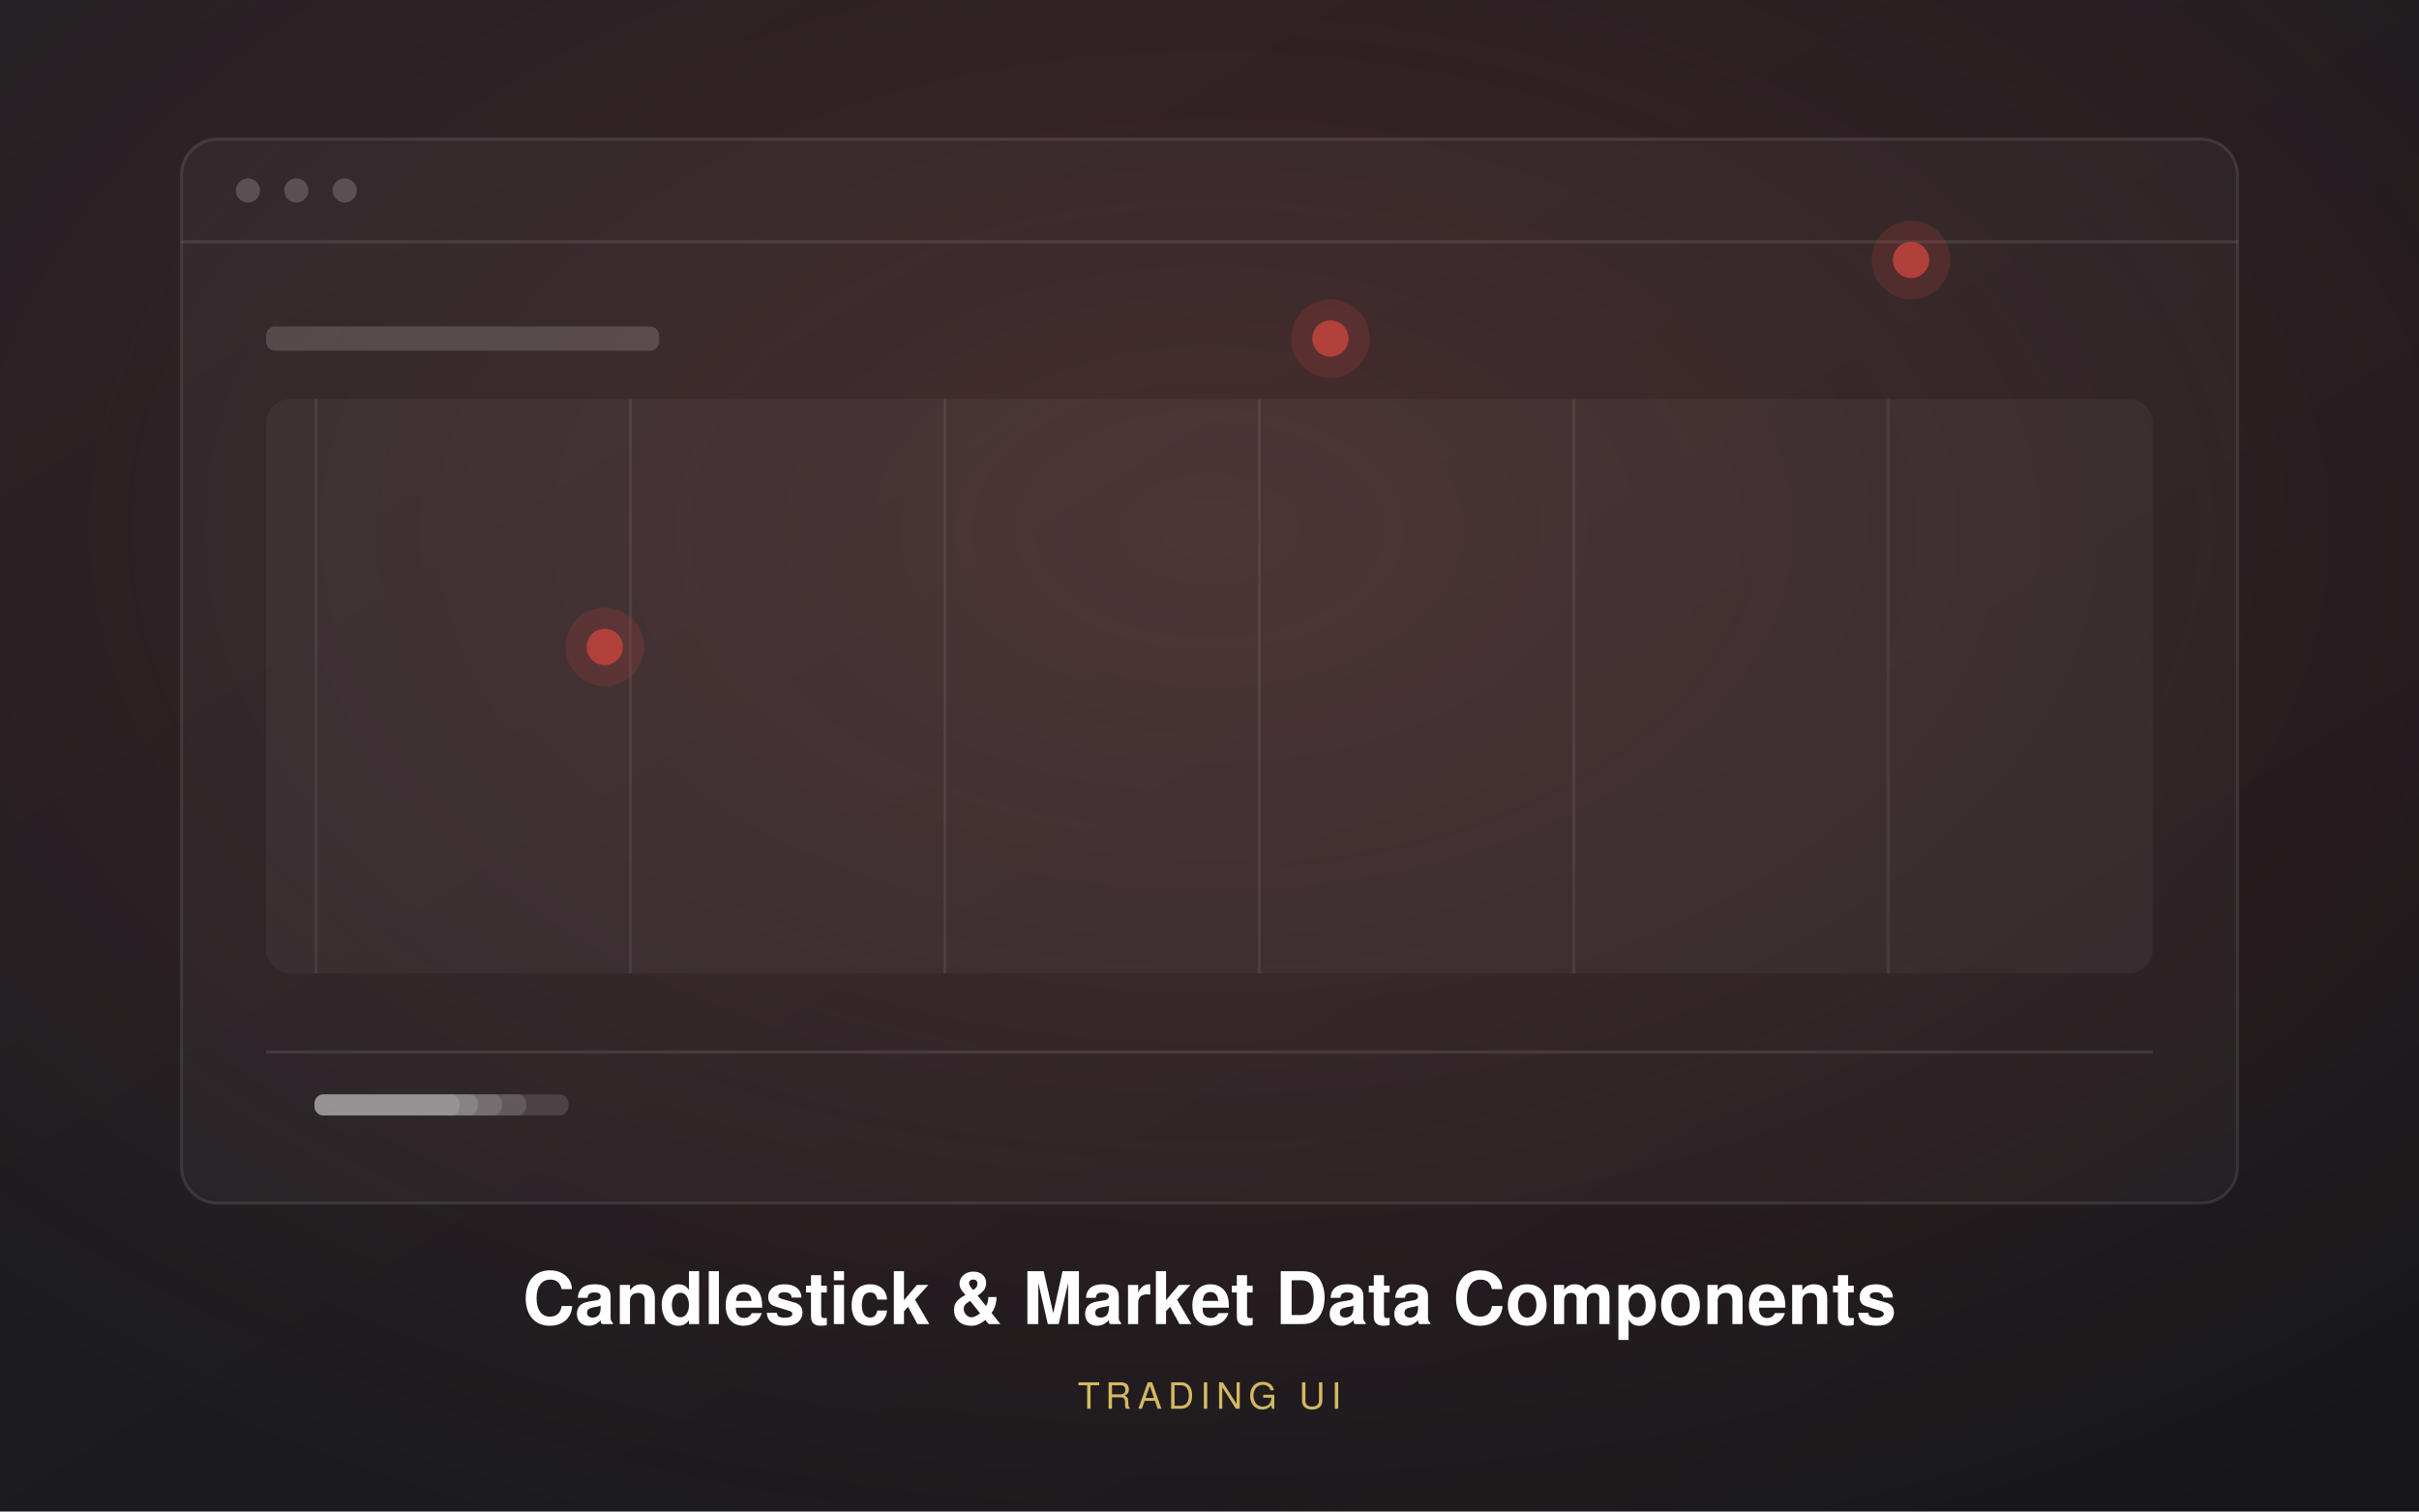
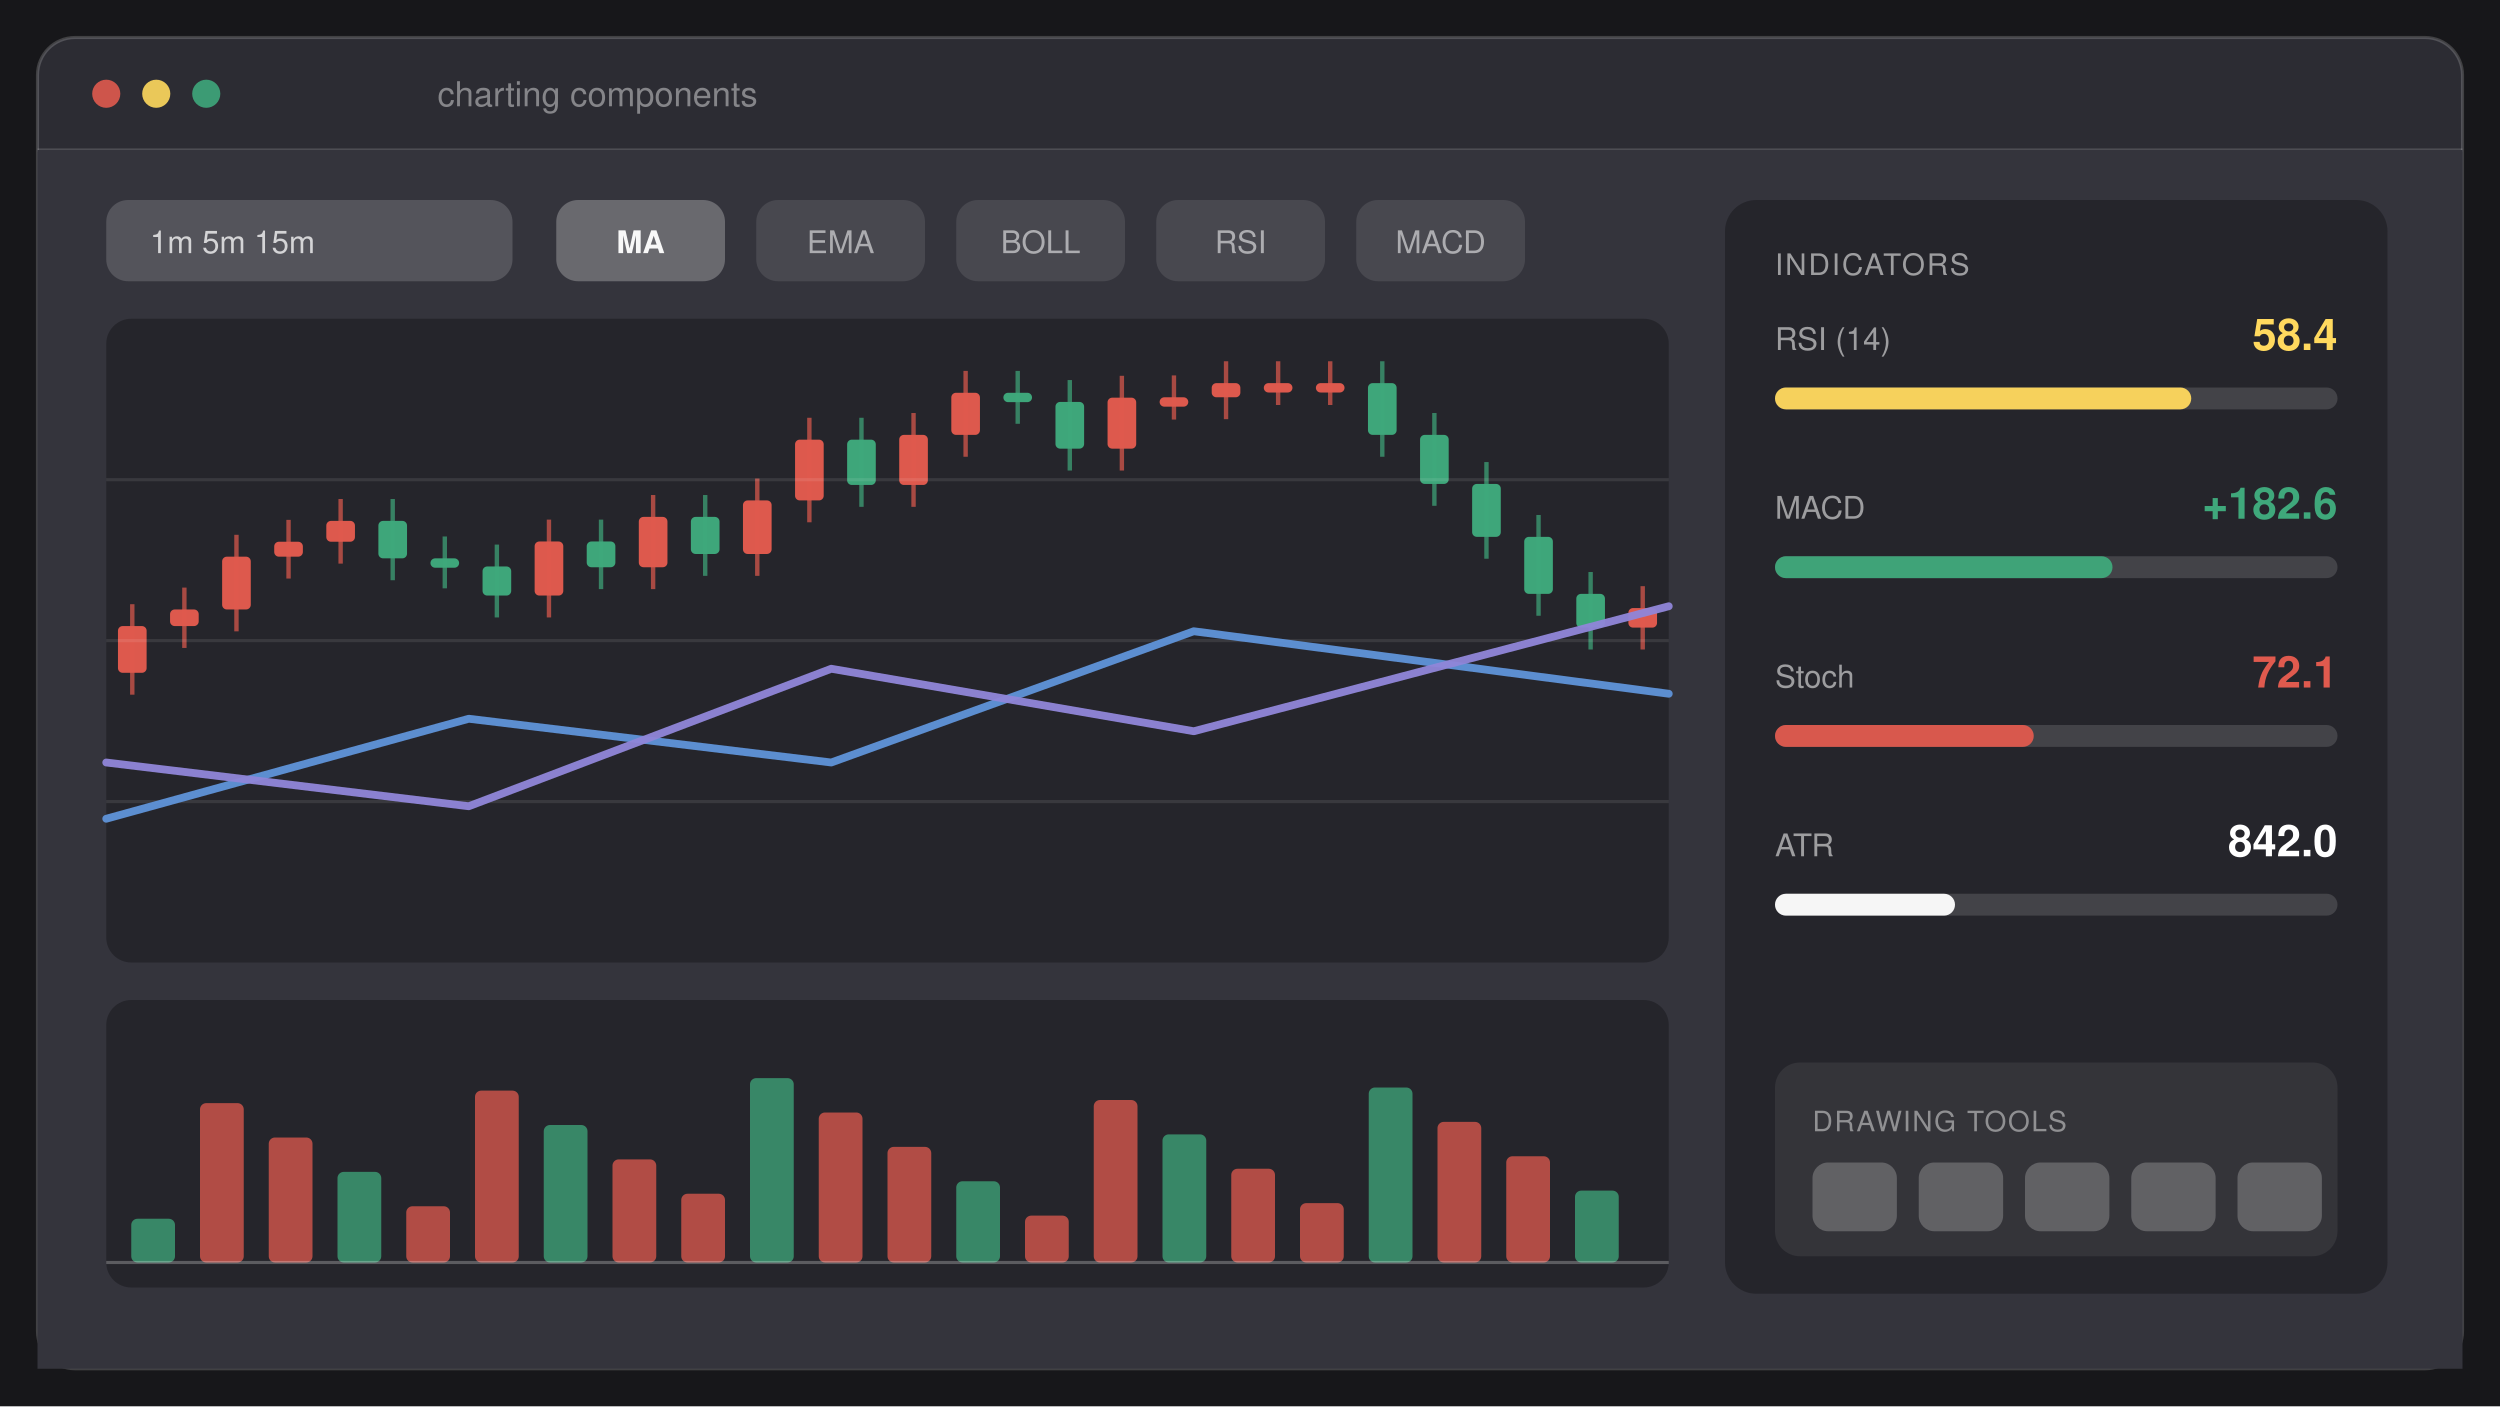
- <svg xmlns="http://www.w3.org/2000/svg" viewBox="0 0 800 500" width="800" height="500" role="img">
-   <defs>
-     <linearGradient id="bg" x1="0" y1="0" x2="1" y2="1">
-       <stop offset="0%" stop-color="#202024" />
-       <stop offset="100%" stop-color="#17171a" />
-     </linearGradient>
-     <radialGradient id="glow" cx="0.5" cy="0.35" r="0.72">
-       <stop offset="0%" stop-color="#c2453e" stop-opacity="0.22" />
-       <stop offset="100%" stop-color="#c2453e" stop-opacity="0" />
-     </radialGradient>
-   </defs>
-   <rect width="800" height="500" fill="url(#bg)" />
-   <rect width="800" height="500" fill="url(#glow)" />
-   <rect x="60" y="46" width="680" height="352" rx="12" fill="#ffffff" fill-opacity="0.035" stroke="#ffffff" stroke-opacity="0.1" />
-   <line x1="60" y1="80" x2="740" y2="80" stroke="#ffffff" stroke-opacity="0.10" />
-   <circle cx="82" cy="63" r="4" fill="#ffffff" fill-opacity="0.18" />
-   <circle cx="98" cy="63" r="4" fill="#ffffff" fill-opacity="0.18" />
-   <circle cx="114" cy="63" r="4" fill="#ffffff" fill-opacity="0.18" />
-   <rect x="88" y="108" width="130" height="8" rx="3" fill="#ffffff" fill-opacity="0.16" />
-   <rect x="88" y="132" width="624" height="190" rx="8" fill="#ffffff" fill-opacity="0.04" />
-   <polyline points="M104,232 L152,196 L200,214 L248,164 L296,186 L344,138 L392,158 L440,112 L488,132 L536,96 L584,118 L632,86" fill="none" stroke="#c2453e" stroke-width="3" stroke-linecap="round" stroke-linejoin="round" opacity="0.9" />
-   <rect x="104" y="132" width="1" height="190" rx="0" fill="#ffffff" fill-opacity="0.07" />
-   <rect x="208" y="132" width="1" height="190" rx="0" fill="#ffffff" fill-opacity="0.07" />
-   <rect x="312" y="132" width="1" height="190" rx="0" fill="#ffffff" fill-opacity="0.07" />
-   <rect x="416" y="132" width="1" height="190" rx="0" fill="#ffffff" fill-opacity="0.07" />
-   <rect x="520" y="132" width="1" height="190" rx="0" fill="#ffffff" fill-opacity="0.07" />
-   <rect x="624" y="132" width="1" height="190" rx="0" fill="#ffffff" fill-opacity="0.07" />
-   <line x1="88" y1="348" x2="712" y2="348" stroke="#ffffff" stroke-opacity="0.10" />
-   <rect x="104" y="362" width="70" height="7" rx="3" fill="#ffffff" fill-opacity="0.13" />
-   <rect x="104" y="362" width="54" height="7" rx="3" fill="#ffffff" fill-opacity="0.13" />
-   <rect x="104" y="362" width="84" height="7" rx="3" fill="#ffffff" fill-opacity="0.13" />
-   <rect x="104" y="362" width="62" height="7" rx="3" fill="#ffffff" fill-opacity="0.13" />
-   <rect x="104" y="362" width="48" height="7" rx="3" fill="#ffffff" fill-opacity="0.13" />
-   <circle cx="200" cy="214" r="6" fill="#c2453e" fill-opacity="0.85" />
-   <circle cx="200" cy="214" r="13" fill="#c2453e" fill-opacity="0.20" />
-   <circle cx="440" cy="112" r="6" fill="#c2453e" fill-opacity="0.85" />
-   <circle cx="440" cy="112" r="13" fill="#c2453e" fill-opacity="0.20" />
-   <circle cx="632" cy="86" r="6" fill="#c2453e" fill-opacity="0.85" />
-   <circle cx="632" cy="86" r="13" fill="#c2453e" fill-opacity="0.20" />
-   <text x="400" y="438" text-anchor="middle" font-family="Helvetica, Arial, sans-serif" font-size="24" font-weight="600" fill="#ffffff" fill-opacity="1" letter-spacing="0">Candlestick &amp; Market Data Components</text>
-   <text x="400" y="466" text-anchor="middle" font-family="Helvetica, Arial, sans-serif" font-size="12" font-weight="400" fill="#ffe071" fill-opacity="0.8" letter-spacing="2">TRADING UI</text>
+ <svg xmlns="http://www.w3.org/2000/svg" viewBox="0 0 800 450" width="800" height="450" role="img" aria-label="proj-charts">
+   <rect width="800" height="450" fill="#17171a" />
+   <rect x="12" y="12" width="776" height="426" rx="12" fill="#2c2c33" fill-opacity="1" stroke="#ffffff" stroke-opacity="0.18" stroke-width="1" />
+   <line x1="12" y1="48" x2="788" y2="48" stroke="#ffffff" stroke-opacity="0.16" stroke-width="1" />
+   <circle cx="34" cy="30" r="4.5" fill="#e05a4e" fill-opacity="0.9" />
+   <circle cx="50" cy="30" r="4.5" fill="#ffd95e" fill-opacity="0.9" />
+   <circle cx="66" cy="30" r="4.5" fill="#3fa87b" fill-opacity="0.9" />
+   <text x="140" y="34" text-anchor="start" font-family="Helvetica, Arial, sans-serif" font-size="11" font-weight="400" fill="#ffffff" fill-opacity="0.42" letter-spacing="0">charting components</text>
+   <rect x="12" y="48" width="776" height="390" rx="0" fill="#34343c" fill-opacity="1" />
+   <rect x="34" y="64" width="130" height="26" rx="7" fill="#ffffff" fill-opacity="0.16" />
+   <text x="48" y="81" text-anchor="start" font-family="Helvetica, Arial, sans-serif" font-size="10" font-weight="400" fill="#ffffff" fill-opacity="0.75" letter-spacing="0">1m  5m  15m</text>
+   <rect x="178" y="64" width="54" height="26" rx="7" fill="#ffffff" fill-opacity="0.26" />
+   <text x="205" y="81" text-anchor="middle" font-family="Helvetica, Arial, sans-serif" font-size="10" font-weight="600" fill="#ffffff" fill-opacity="0.95" letter-spacing="0">MA</text>
+   <rect x="242" y="64" width="54" height="26" rx="7" fill="#ffffff" fill-opacity="0.1" />
+   <text x="269" y="81" text-anchor="middle" font-family="Helvetica, Arial, sans-serif" font-size="10" font-weight="400" fill="#ffffff" fill-opacity="0.55" letter-spacing="0">EMA</text>
+   <rect x="306" y="64" width="54" height="26" rx="7" fill="#ffffff" fill-opacity="0.1" />
+   <text x="333" y="81" text-anchor="middle" font-family="Helvetica, Arial, sans-serif" font-size="10" font-weight="400" fill="#ffffff" fill-opacity="0.55" letter-spacing="0">BOLL</text>
+   <rect x="370" y="64" width="54" height="26" rx="7" fill="#ffffff" fill-opacity="0.1" />
+   <text x="397" y="81" text-anchor="middle" font-family="Helvetica, Arial, sans-serif" font-size="10" font-weight="400" fill="#ffffff" fill-opacity="0.55" letter-spacing="0">RSI</text>
+   <rect x="434" y="64" width="54" height="26" rx="7" fill="#ffffff" fill-opacity="0.1" />
+   <text x="461" y="81" text-anchor="middle" font-family="Helvetica, Arial, sans-serif" font-size="10" font-weight="400" fill="#ffffff" fill-opacity="0.55" letter-spacing="0">MACD</text>
+   <rect x="34" y="102" width="500" height="206" rx="8" fill="#25252b" fill-opacity="1" />
+   <line x1="42.333" y1="193.344" x2="42.333" y2="222.3" stroke="#e05a4e" stroke-opacity="0.7" stroke-width="1.4" />
+   <rect x="37.75" y="200.344" width="9.167" height="14.956" rx="1.5" fill="#e05a4e" fill-opacity="0.98" />
+   <line x1="59.0" y1="188.03" x2="59.0" y2="207.344" stroke="#e05a4e" stroke-opacity="0.7" stroke-width="1.4" />
+   <rect x="54.417" y="195.03" width="9.167" height="5.315" rx="1.5" fill="#e05a4e" fill-opacity="0.98" />
+   <line x1="75.667" y1="171.138" x2="75.667" y2="202.03" stroke="#e05a4e" stroke-opacity="0.7" stroke-width="1.4" />
+   <rect x="71.083" y="178.138" width="9.167" height="16.892" rx="1.5" fill="#e05a4e" fill-opacity="0.98" />
+   <line x1="92.333" y1="166.358" x2="92.333" y2="185.138" stroke="#e05a4e" stroke-opacity="0.7" stroke-width="1.4" />
+   <rect x="87.75" y="173.358" width="9.167" height="4.779" rx="1.5" fill="#e05a4e" fill-opacity="0.98" />
+   <line x1="109.0" y1="159.684" x2="109.0" y2="180.358" stroke="#e05a4e" stroke-opacity="0.7" stroke-width="1.4" />
+   <rect x="104.417" y="166.684" width="9.167" height="6.674" rx="1.5" fill="#e05a4e" fill-opacity="0.98" />
+   <line x1="125.667" y1="159.684" x2="125.667" y2="185.673" stroke="#3fa87b" stroke-opacity="0.7" stroke-width="1.4" />
+   <rect x="121.083" y="166.684" width="9.167" height="11.989" rx="1.5" fill="#3fa87b" fill-opacity="0.98" />
+   <line x1="142.333" y1="171.673" x2="142.333" y2="188.269" stroke="#3fa87b" stroke-opacity="0.7" stroke-width="1.4" />
+   <rect x="137.75" y="178.673" width="9.167" height="3" rx="1.5" fill="#3fa87b" fill-opacity="0.98" />
+   <line x1="159.0" y1="174.269" x2="159.0" y2="197.58" stroke="#3fa87b" stroke-opacity="0.7" stroke-width="1.4" />
+   <rect x="154.417" y="181.269" width="9.167" height="9.311" rx="1.5" fill="#3fa87b" fill-opacity="0.98" />
+   <line x1="175.667" y1="166.276" x2="175.667" y2="197.58" stroke="#e05a4e" stroke-opacity="0.7" stroke-width="1.4" />
+   <rect x="171.083" y="173.276" width="9.167" height="17.304" rx="1.5" fill="#e05a4e" fill-opacity="0.98" />
+   <line x1="192.333" y1="166.276" x2="192.333" y2="188.516" stroke="#3fa87b" stroke-opacity="0.7" stroke-width="1.4" />
+   <rect x="187.75" y="173.276" width="9.167" height="8.24" rx="1.5" fill="#3fa87b" fill-opacity="0.98" />
+   <line x1="209.0" y1="158.407" x2="209.0" y2="188.516" stroke="#e05a4e" stroke-opacity="0.7" stroke-width="1.4" />
+   <rect x="204.417" y="165.407" width="9.167" height="16.109" rx="1.5" fill="#e05a4e" fill-opacity="0.98" />
+   <line x1="225.667" y1="158.407" x2="225.667" y2="184.272" stroke="#3fa87b" stroke-opacity="0.7" stroke-width="1.4" />
+   <rect x="221.083" y="165.407" width="9.167" height="11.866" rx="1.5" fill="#3fa87b" fill-opacity="0.98" />
+   <line x1="242.333" y1="153.133" x2="242.333" y2="184.272" stroke="#e05a4e" stroke-opacity="0.7" stroke-width="1.4" />
+   <rect x="237.75" y="160.133" width="9.167" height="17.139" rx="1.5" fill="#e05a4e" fill-opacity="0.98" />
+   <line x1="259.0" y1="133.687" x2="259.0" y2="167.133" stroke="#e05a4e" stroke-opacity="0.7" stroke-width="1.4" />
+   <rect x="254.417" y="140.687" width="9.167" height="19.446" rx="1.5" fill="#e05a4e" fill-opacity="0.98" />
+   <line x1="275.667" y1="133.687" x2="275.667" y2="162.189" stroke="#3fa87b" stroke-opacity="0.7" stroke-width="1.4" />
+   <rect x="271.083" y="140.687" width="9.167" height="14.502" rx="1.5" fill="#3fa87b" fill-opacity="0.98" />
+   <line x1="292.333" y1="132.162" x2="292.333" y2="162.189" stroke="#e05a4e" stroke-opacity="0.7" stroke-width="1.4" />
+   <rect x="287.75" y="139.162" width="9.167" height="16.027" rx="1.5" fill="#e05a4e" fill-opacity="0.98" />
+   <line x1="309.0" y1="118.69" x2="309.0" y2="146.162" stroke="#e05a4e" stroke-opacity="0.7" stroke-width="1.4" />
+   <rect x="304.417" y="125.69" width="9.167" height="13.472" rx="1.5" fill="#e05a4e" fill-opacity="0.98" />
+   <line x1="325.667" y1="118.69" x2="325.667" y2="135.615" stroke="#3fa87b" stroke-opacity="0.7" stroke-width="1.4" />
+   <rect x="321.083" y="125.69" width="9.167" height="3" rx="1.5" fill="#3fa87b" fill-opacity="0.98" />
+   <line x1="342.333" y1="121.615" x2="342.333" y2="150.571" stroke="#3fa87b" stroke-opacity="0.7" stroke-width="1.4" />
+   <rect x="337.75" y="128.615" width="9.167" height="14.956" rx="1.5" fill="#3fa87b" fill-opacity="0.98" />
+   <line x1="359.0" y1="120.256" x2="359.0" y2="150.571" stroke="#e05a4e" stroke-opacity="0.7" stroke-width="1.4" />
+   <rect x="354.417" y="127.256" width="9.167" height="16.315" rx="1.5" fill="#e05a4e" fill-opacity="0.98" />
+   <line x1="375.667" y1="120.132" x2="375.667" y2="134.256" stroke="#e05a4e" stroke-opacity="0.7" stroke-width="1.4" />
+   <rect x="371.083" y="127.132" width="9.167" height="3" rx="1.5" fill="#e05a4e" fill-opacity="0.98" />
+   <line x1="392.333" y1="115.6" x2="392.333" y2="134.132" stroke="#e05a4e" stroke-opacity="0.7" stroke-width="1.4" />
+   <rect x="387.75" y="122.6" width="9.167" height="4.532" rx="1.5" fill="#e05a4e" fill-opacity="0.98" />
+   <line x1="409.0" y1="115.6" x2="409.0" y2="129.6" stroke="#e05a4e" stroke-opacity="0.7" stroke-width="1.4" />
+   <rect x="404.417" y="122.6" width="9.167" height="3" rx="1.5" fill="#e05a4e" fill-opacity="0.98" />
+   <line x1="425.667" y1="115.6" x2="425.667" y2="129.6" stroke="#e05a4e" stroke-opacity="0.7" stroke-width="1.4" />
+   <rect x="421.083" y="122.6" width="9.167" height="3" rx="1.5" fill="#e05a4e" fill-opacity="0.98" />
+   <line x1="442.333" y1="115.6" x2="442.333" y2="146.162" stroke="#3fa87b" stroke-opacity="0.7" stroke-width="1.4" />
+   <rect x="437.75" y="122.6" width="9.167" height="16.562" rx="1.5" fill="#3fa87b" fill-opacity="0.98" />
+   <line x1="459" y1="132.162" x2="459" y2="161.86" stroke="#3fa87b" stroke-opacity="0.7" stroke-width="1.4" />
+   <rect x="454.417" y="139.162" width="9.167" height="15.697" rx="1.5" fill="#3fa87b" fill-opacity="0.98" />
+   <line x1="475.667" y1="147.86" x2="475.667" y2="178.793" stroke="#3fa87b" stroke-opacity="0.7" stroke-width="1.4" />
+   <rect x="471.083" y="154.86" width="9.167" height="16.933" rx="1.5" fill="#3fa87b" fill-opacity="0.98" />
+   <line x1="492.333" y1="164.793" x2="492.333" y2="197.044" stroke="#3fa87b" stroke-opacity="0.7" stroke-width="1.4" />
+   <rect x="487.75" y="171.793" width="9.167" height="18.252" rx="1.5" fill="#3fa87b" fill-opacity="0.98" />
+   <line x1="509" y1="183.044" x2="509" y2="207.839" stroke="#3fa87b" stroke-opacity="0.7" stroke-width="1.4" />
+   <rect x="504.417" y="190.044" width="9.167" height="10.794" rx="1.5" fill="#3fa87b" fill-opacity="0.98" />
+   <line x1="525.667" y1="187.576" x2="525.667" y2="207.839" stroke="#e05a4e" stroke-opacity="0.7" stroke-width="1.4" />
+   <rect x="521.083" y="194.576" width="9.167" height="6.262" rx="1.5" fill="#e05a4e" fill-opacity="0.98" />
+   <line x1="34" y1="153.5" x2="534" y2="153.5" stroke="#ffffff" stroke-opacity="0.09" stroke-width="1" />
+   <line x1="34" y1="205.0" x2="534" y2="205.0" stroke="#ffffff" stroke-opacity="0.09" stroke-width="1" />
+   <line x1="34" y1="256.5" x2="534" y2="256.5" stroke="#ffffff" stroke-opacity="0.09" stroke-width="1" />
+   <polyline points="34,262 150,230 266,244 382,202 534,222" fill="none" stroke="#5f93d8" stroke-opacity="0.95" stroke-width="2.5" stroke-linecap="round" stroke-linejoin="round" />
+   <polyline points="34,244 150,258 266,214 382,234 534,194" fill="none" stroke="#9086d8" stroke-opacity="0.95" stroke-width="2.5" stroke-linecap="round" stroke-linejoin="round" />
+   <rect x="34" y="320" width="500" height="92" rx="8" fill="#25252b" fill-opacity="1" />
+   <rect x="42" y="390" width="14" height="14" rx="2" fill="#3fa87b" fill-opacity="0.75" />
+   <rect x="64" y="353" width="14" height="51" rx="2" fill="#e05a4e" fill-opacity="0.75" />
+   <rect x="86" y="364" width="14" height="40" rx="2" fill="#e05a4e" fill-opacity="0.75" />
+   <rect x="108" y="375" width="14" height="29" rx="2" fill="#3fa87b" fill-opacity="0.75" />
+   <rect x="130" y="386" width="14" height="18" rx="2" fill="#e05a4e" fill-opacity="0.75" />
+   <rect x="152" y="349" width="14" height="55" rx="2" fill="#e05a4e" fill-opacity="0.75" />
+   <rect x="174" y="360" width="14" height="44" rx="2" fill="#3fa87b" fill-opacity="0.75" />
+   <rect x="196" y="371" width="14" height="33" rx="2" fill="#e05a4e" fill-opacity="0.75" />
+   <rect x="218" y="382" width="14" height="22" rx="2" fill="#e05a4e" fill-opacity="0.75" />
+   <rect x="240" y="345" width="14" height="59" rx="2" fill="#3fa87b" fill-opacity="0.75" />
+   <rect x="262" y="356" width="14" height="48" rx="2" fill="#e05a4e" fill-opacity="0.75" />
+   <rect x="284" y="367" width="14" height="37" rx="2" fill="#e05a4e" fill-opacity="0.75" />
+   <rect x="306" y="378" width="14" height="26" rx="2" fill="#3fa87b" fill-opacity="0.75" />
+   <rect x="328" y="389" width="14" height="15" rx="2" fill="#e05a4e" fill-opacity="0.75" />
+   <rect x="350" y="352" width="14" height="52" rx="2" fill="#e05a4e" fill-opacity="0.75" />
+   <rect x="372" y="363" width="14" height="41" rx="2" fill="#3fa87b" fill-opacity="0.75" />
+   <rect x="394" y="374" width="14" height="30" rx="2" fill="#e05a4e" fill-opacity="0.75" />
+   <rect x="416" y="385" width="14" height="19" rx="2" fill="#e05a4e" fill-opacity="0.75" />
+   <rect x="438" y="348" width="14" height="56" rx="2" fill="#3fa87b" fill-opacity="0.75" />
+   <rect x="460" y="359" width="14" height="45" rx="2" fill="#e05a4e" fill-opacity="0.75" />
+   <rect x="482" y="370" width="14" height="34" rx="2" fill="#e05a4e" fill-opacity="0.75" />
+   <rect x="504" y="381" width="14" height="23" rx="2" fill="#3fa87b" fill-opacity="0.75" />
+   <line x1="34" y1="404" x2="534" y2="404" stroke="#ffffff" stroke-opacity="0.25" stroke-width="1" />
+   <rect x="552" y="64" width="212" height="350" rx="10" fill="#25252b" fill-opacity="1" />
+   <text x="568" y="88" text-anchor="start" font-family="Helvetica, Arial, sans-serif" font-size="9.5" font-weight="400" fill="#ffffff" fill-opacity="0.55" letter-spacing="0.6">INDICATORS</text>
+   <text x="568" y="112" text-anchor="start" font-family="Helvetica, Arial, sans-serif" font-size="10" font-weight="400" fill="#ffffff" fill-opacity="0.55" letter-spacing="0">RSI (14)</text>
+   <text x="748" y="112" text-anchor="end" font-family="Helvetica, Arial, sans-serif" font-size="14" font-weight="600" fill="#ffd95e" fill-opacity="1" letter-spacing="0">58.4</text>
+   <rect x="568" y="124" width="180" height="7" rx="3.5" fill="#ffffff" fill-opacity="0.14" />
+   <rect x="568" y="124" width="133.2" height="7" rx="3.5" fill="#ffd95e" fill-opacity="0.95" />
+   <text x="568" y="166" text-anchor="start" font-family="Helvetica, Arial, sans-serif" font-size="10" font-weight="400" fill="#ffffff" fill-opacity="0.55" letter-spacing="0">MACD</text>
+   <text x="748" y="166" text-anchor="end" font-family="Helvetica, Arial, sans-serif" font-size="14" font-weight="600" fill="#3fa87b" fill-opacity="1" letter-spacing="0">+182.6</text>
+   <rect x="568" y="178" width="180" height="7" rx="3.5" fill="#ffffff" fill-opacity="0.14" />
+   <rect x="568" y="178" width="108.0" height="7" rx="3.5" fill="#3fa87b" fill-opacity="0.95" />
+   <text x="568" y="220" text-anchor="start" font-family="Helvetica, Arial, sans-serif" font-size="10" font-weight="400" fill="#ffffff" fill-opacity="0.55" letter-spacing="0">Stoch</text>
+   <text x="748" y="220" text-anchor="end" font-family="Helvetica, Arial, sans-serif" font-size="14" font-weight="600" fill="#e05a4e" fill-opacity="1" letter-spacing="0">72.1</text>
+   <rect x="568" y="232" width="180" height="7" rx="3.5" fill="#ffffff" fill-opacity="0.14" />
+   <rect x="568" y="232" width="82.8" height="7" rx="3.5" fill="#e05a4e" fill-opacity="0.95" />
+   <text x="568" y="274" text-anchor="start" font-family="Helvetica, Arial, sans-serif" font-size="10" font-weight="400" fill="#ffffff" fill-opacity="0.55" letter-spacing="0">ATR</text>
+   <text x="748" y="274" text-anchor="end" font-family="Helvetica, Arial, sans-serif" font-size="14" font-weight="600" fill="#ffffff" fill-opacity="1" letter-spacing="0">842.0</text>
+   <rect x="568" y="286" width="180" height="7" rx="3.5" fill="#ffffff" fill-opacity="0.14" />
+   <rect x="568" y="286" width="57.6" height="7" rx="3.5" fill="#ffffff" fill-opacity="0.95" />
+   <rect x="568" y="340" width="180" height="62" rx="8" fill="#ffffff" fill-opacity="0.07" />
+   <text x="580" y="362" text-anchor="start" font-family="Helvetica, Arial, sans-serif" font-size="9" font-weight="400" fill="#ffffff" fill-opacity="0.45" letter-spacing="0.5">DRAWING TOOLS</text>
+   <rect x="580" y="372" width="27" height="22" rx="5" fill="#ffffff" fill-opacity="0.22" />
+   <rect x="614" y="372" width="27" height="22" rx="5" fill="#ffffff" fill-opacity="0.22" />
+   <rect x="648" y="372" width="27" height="22" rx="5" fill="#ffffff" fill-opacity="0.22" />
+   <rect x="682" y="372" width="27" height="22" rx="5" fill="#ffffff" fill-opacity="0.22" />
+   <rect x="716" y="372" width="27" height="22" rx="5" fill="#ffffff" fill-opacity="0.22" />
</svg>
